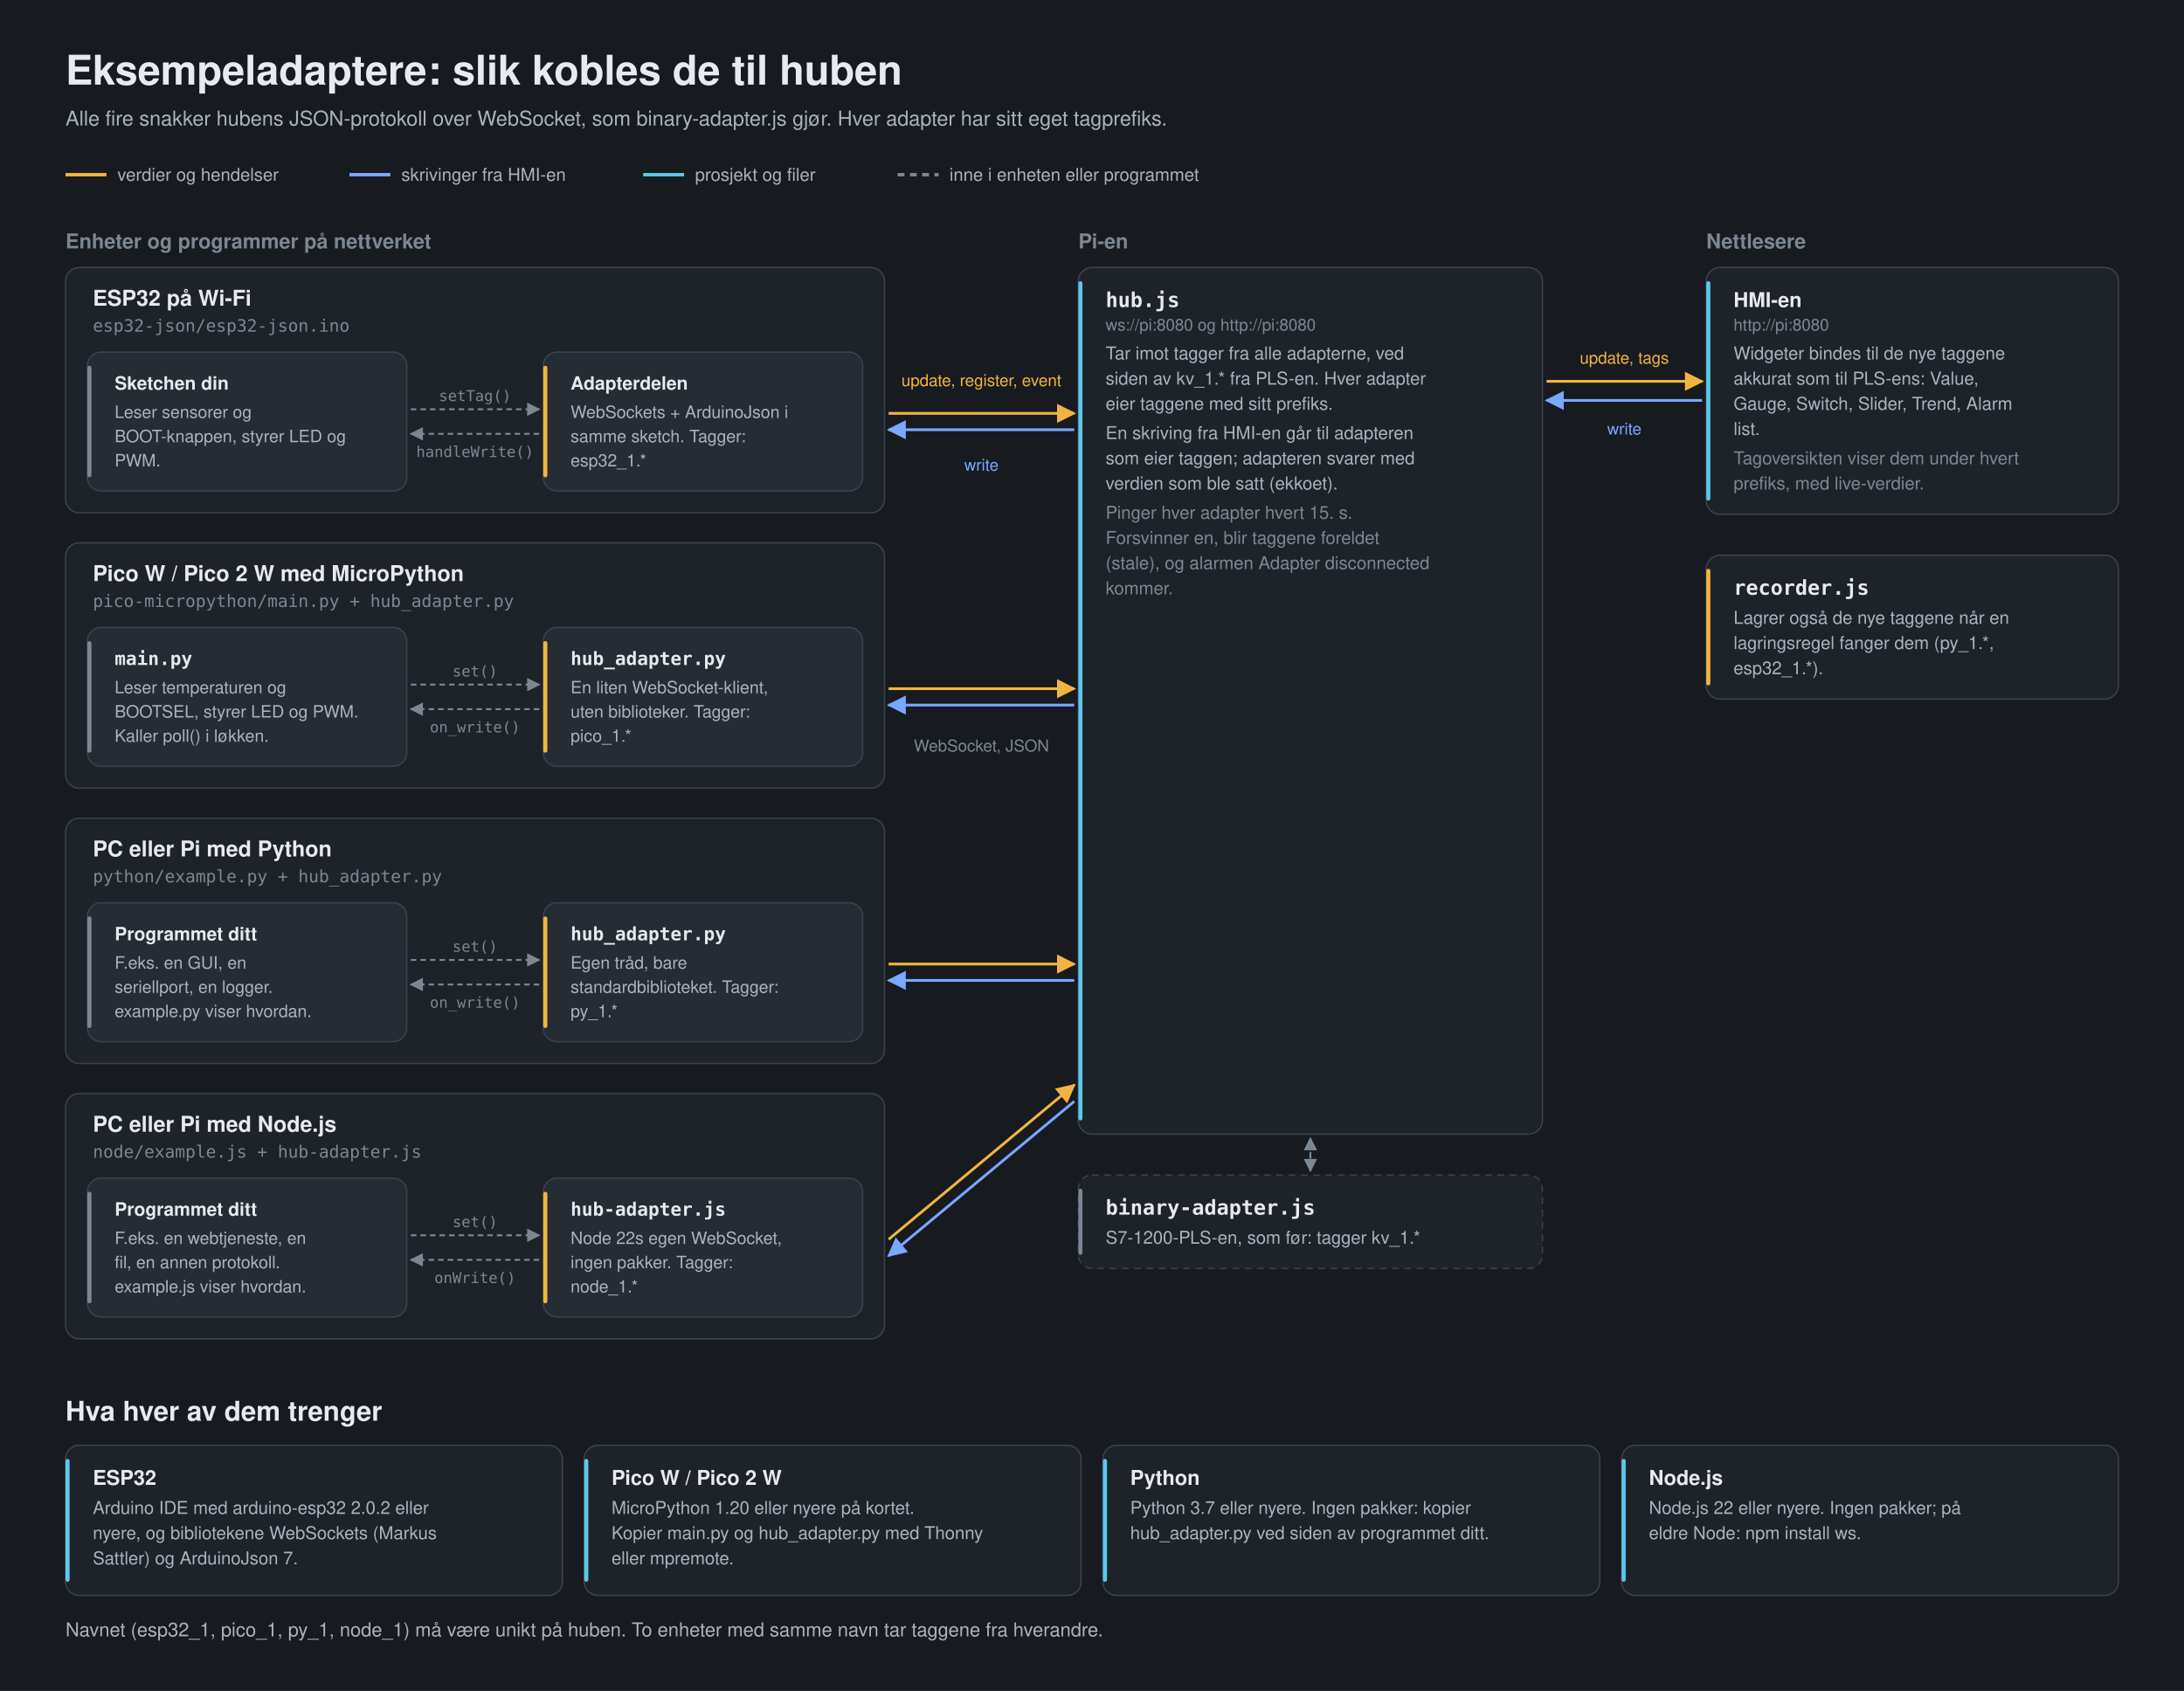
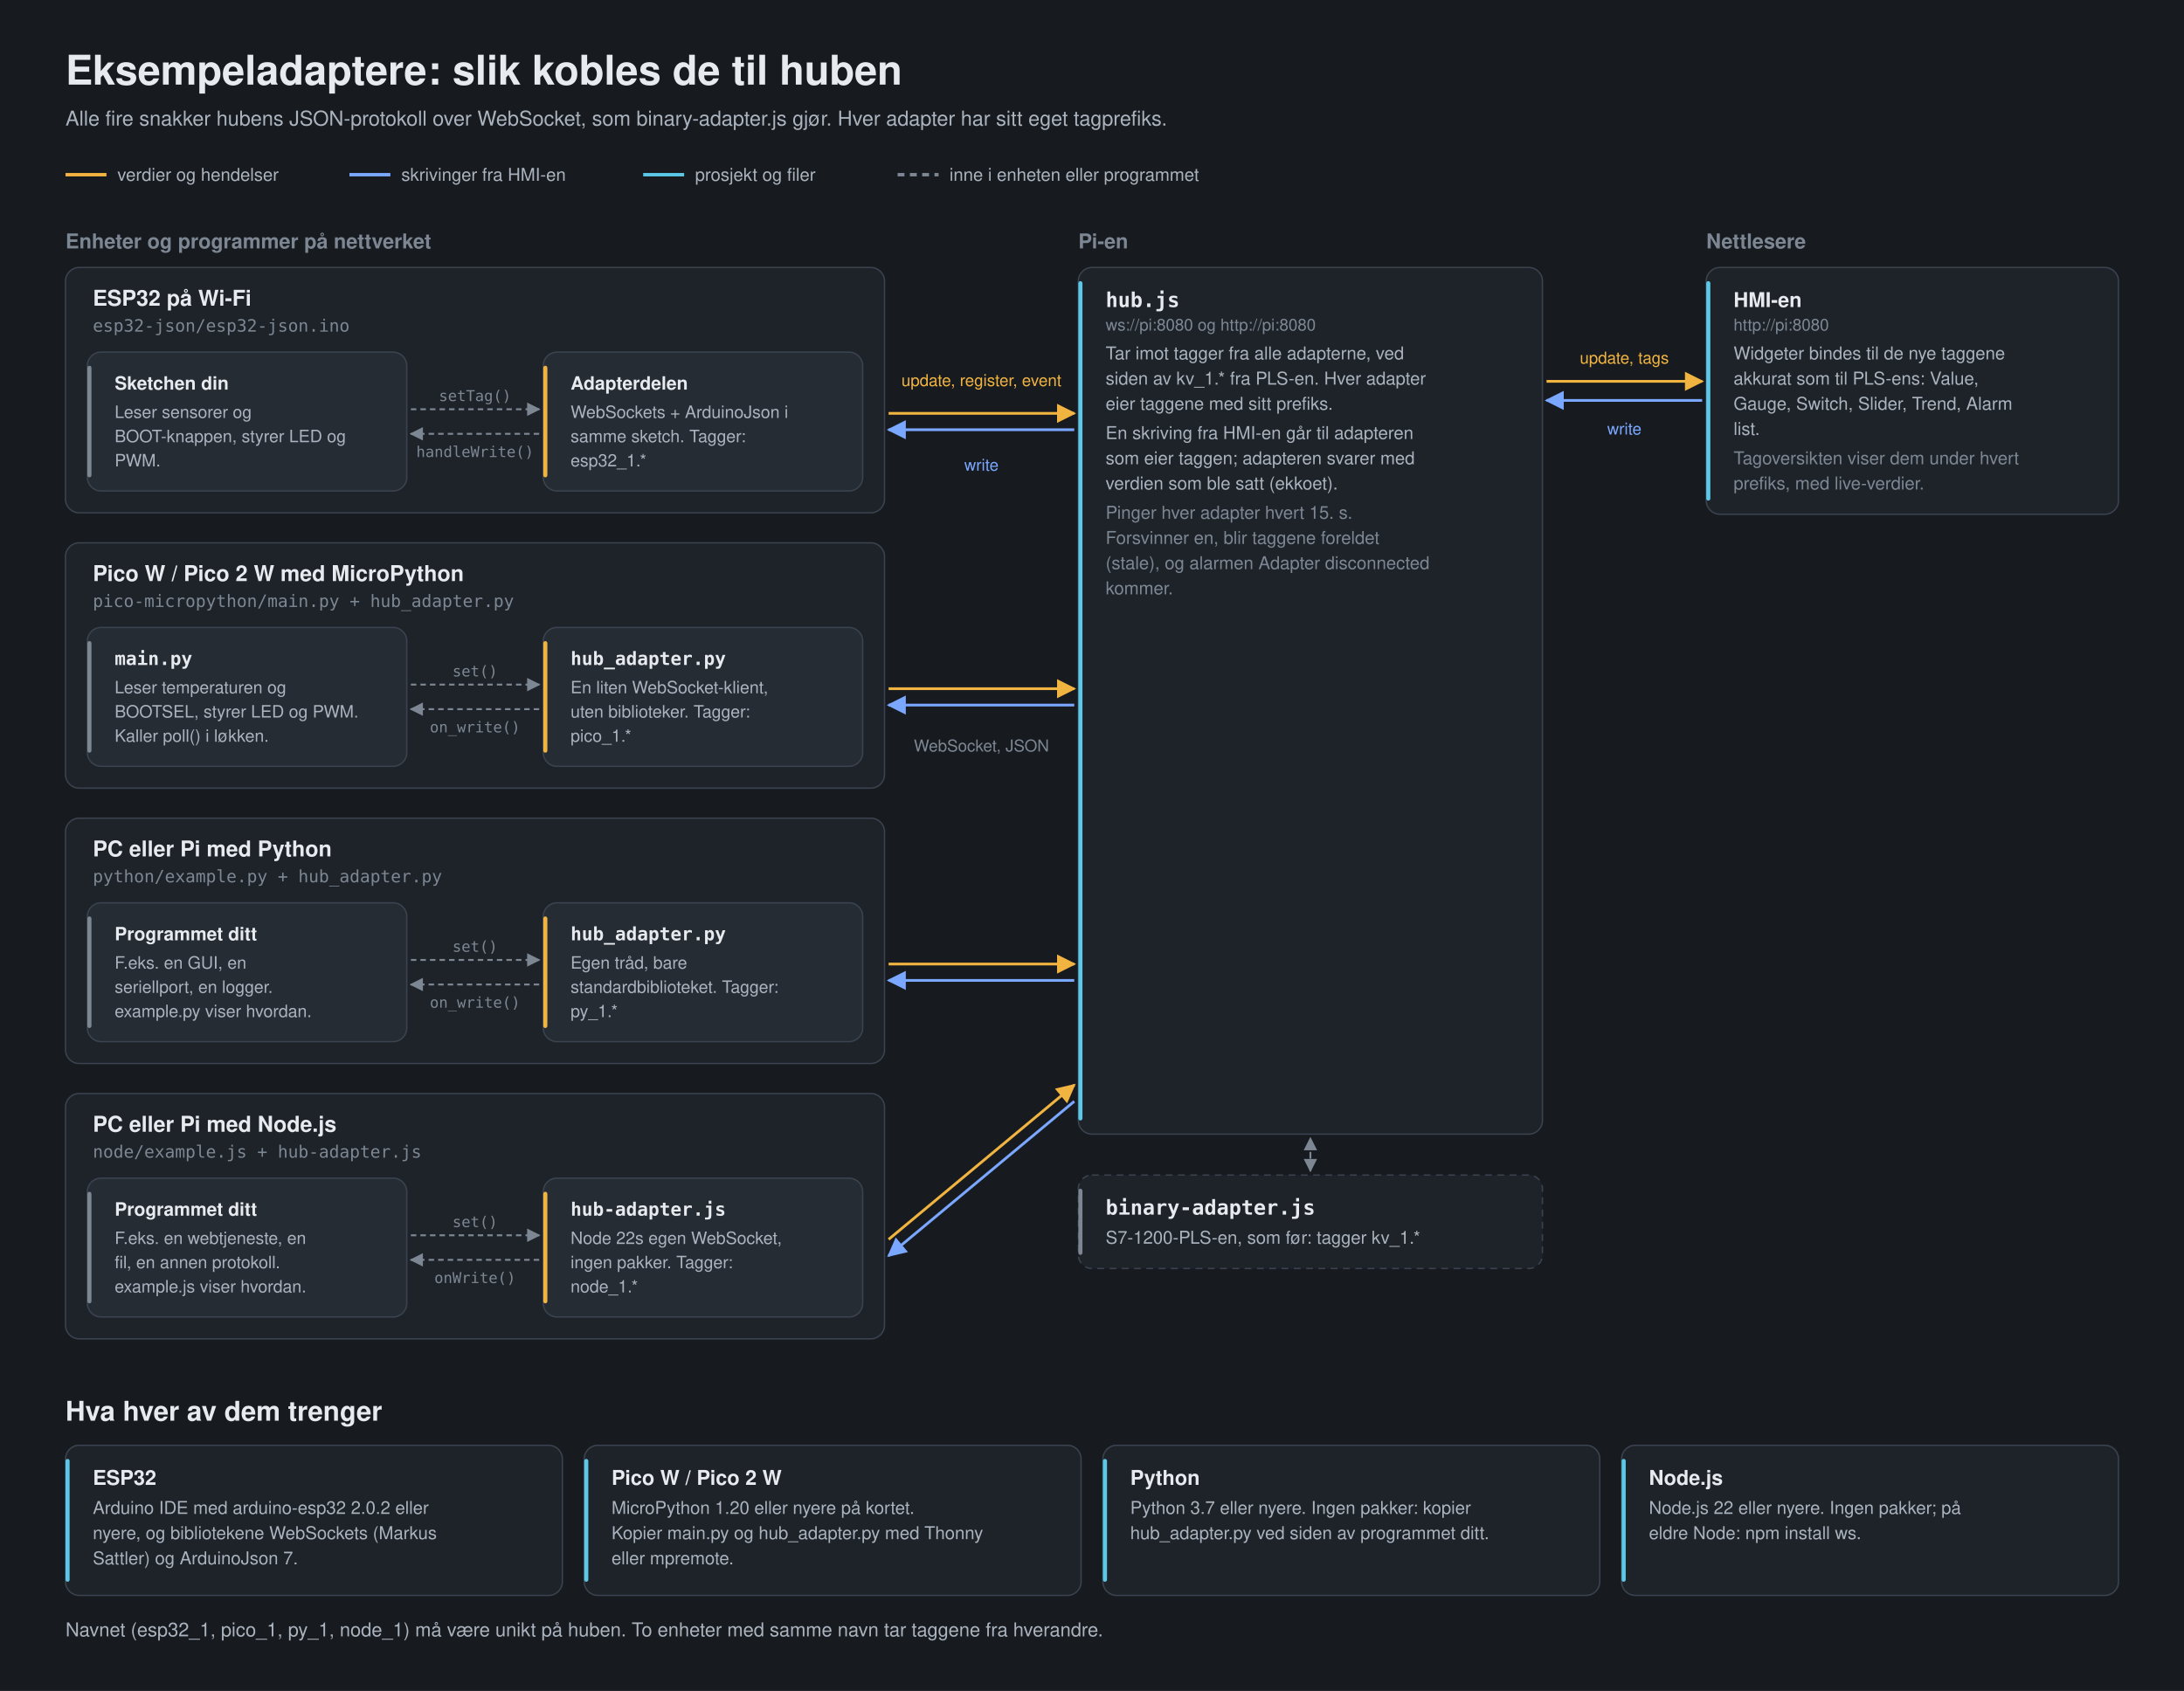
<svg xmlns="http://www.w3.org/2000/svg" width="1600" height="1239" viewBox="0 0 1600 1239" role="img" aria-labelledby="t">
  <defs>
    <marker id="e5cc8e8" viewBox="0 0 10 10" refX="9" refY="5" markerWidth="7" markerHeight="7" orient="auto">
      <path d="M0 0 L10 5 L0 10 z" fill="#5cc8e8" />
    </marker>
    <marker id="s5cc8e8" viewBox="0 0 10 10" refX="1" refY="5" markerWidth="7" markerHeight="7" orient="auto">
      <path d="M10 0 L0 5 L10 10 z" fill="#5cc8e8" />
    </marker>
    <marker id="e7aa7ff" viewBox="0 0 10 10" refX="9" refY="5" markerWidth="7" markerHeight="7" orient="auto">
      <path d="M0 0 L10 5 L0 10 z" fill="#7aa7ff" />
    </marker>
    <marker id="s7aa7ff" viewBox="0 0 10 10" refX="1" refY="5" markerWidth="7" markerHeight="7" orient="auto">
      <path d="M10 0 L0 5 L10 10 z" fill="#7aa7ff" />
    </marker>
    <marker id="e7d8793" viewBox="0 0 10 10" refX="9" refY="5" markerWidth="7" markerHeight="7" orient="auto">
      <path d="M0 0 L10 5 L0 10 z" fill="#7d8793" />
    </marker>
    <marker id="s7d8793" viewBox="0 0 10 10" refX="1" refY="5" markerWidth="7" markerHeight="7" orient="auto">
      <path d="M10 0 L0 5 L10 10 z" fill="#7d8793" />
    </marker>
    <marker id="ef2b441" viewBox="0 0 10 10" refX="9" refY="5" markerWidth="7" markerHeight="7" orient="auto">
      <path d="M0 0 L10 5 L0 10 z" fill="#f2b441" />
    </marker>
    <marker id="sf2b441" viewBox="0 0 10 10" refX="1" refY="5" markerWidth="7" markerHeight="7" orient="auto">
      <path d="M10 0 L0 5 L10 10 z" fill="#f2b441" />
    </marker>
  </defs>
  <rect width="1600" height="1239" fill="#171b20" />
  <text x="48" y="62" font-family="'Segoe UI', 'Helvetica Neue', Helvetica, Arial, 'DejaVu Sans', sans-serif" font-size="30" font-weight="600" fill="#e7eaee" text-anchor="start">Eksempeladaptere: slik kobles de til huben</text>
  <text x="48" y="92" font-family="'Segoe UI', 'Helvetica Neue', Helvetica, Arial, 'DejaVu Sans', sans-serif" font-size="15" font-weight="400" fill="#aab3be" text-anchor="start">Alle fire snakker hubens JSON-protokoll over WebSocket, som binary-adapter.js gjør. Hver adapter har sitt eget tagprefiks.</text>
  <line x1="48" y1="128" x2="78" y2="128" stroke="#f2b441" stroke-width="2.5" />
  <text x="86" y="132.5" font-family="'Segoe UI', 'Helvetica Neue', Helvetica, Arial, 'DejaVu Sans', sans-serif" font-size="13" font-weight="400" fill="#aab3be" text-anchor="start">verdier og hendelser</text>
  <line x1="256.0" y1="128" x2="286.0" y2="128" stroke="#7aa7ff" stroke-width="2.5" />
  <text x="294.0" y="132.5" font-family="'Segoe UI', 'Helvetica Neue', Helvetica, Arial, 'DejaVu Sans', sans-serif" font-size="13" font-weight="400" fill="#aab3be" text-anchor="start">skrivinger fra HMI-en</text>
  <line x1="471.2" y1="128" x2="501.2" y2="128" stroke="#5cc8e8" stroke-width="2.5" />
  <text x="509.2" y="132.5" font-family="'Segoe UI', 'Helvetica Neue', Helvetica, Arial, 'DejaVu Sans', sans-serif" font-size="13" font-weight="400" fill="#aab3be" text-anchor="start">prosjekt og filer</text>
  <line x1="657.6" y1="128" x2="687.6" y2="128" stroke="#7d8793" stroke-width="2.5" stroke-dasharray="5 4" />
  <text x="695.6" y="132.5" font-family="'Segoe UI', 'Helvetica Neue', Helvetica, Arial, 'DejaVu Sans', sans-serif" font-size="13" font-weight="400" fill="#aab3be" text-anchor="start">inne i enheten eller programmet</text>
  <text x="48" y="182" font-family="'Segoe UI', 'Helvetica Neue', Helvetica, Arial, 'DejaVu Sans', sans-serif" font-size="15" font-weight="600" fill="#7d8793" text-anchor="start">Enheter og programmer på nettverket</text>
  <text x="790" y="182" font-family="'Segoe UI', 'Helvetica Neue', Helvetica, Arial, 'DejaVu Sans', sans-serif" font-size="15" font-weight="600" fill="#7d8793" text-anchor="start">Pi-en</text>
  <text x="1250" y="182" font-family="'Segoe UI', 'Helvetica Neue', Helvetica, Arial, 'DejaVu Sans', sans-serif" font-size="15" font-weight="600" fill="#7d8793" text-anchor="start">Nettlesere</text>
  <g class="box">
    <rect x="48" y="196" width="600" height="179.75" rx="10" fill="#1e2329" stroke="#3a434f" stroke-width="1" />
    <text x="68" y="224" font-family="'Segoe UI', 'Helvetica Neue', Helvetica, Arial, 'DejaVu Sans', sans-serif" font-size="16" font-weight="600" fill="#e7eaee" text-anchor="start">ESP32 på Wi-Fi</text>
    <text x="68" y="243" font-family="Consolas, 'SF Mono', Menlo, 'DejaVu Sans Mono', monospace" font-size="12.5" font-weight="400" fill="#7d8793" text-anchor="start">esp32-json/esp32-json.ino</text>
  </g>
  <g class="box">
    <rect x="64" y="258" width="234.0" height="101.75" rx="10" fill="#262c34" stroke="#3a434f" stroke-width="1" />
    <rect x="64" y="268" width="3" height="81.75" rx="1.5" fill="#7d8793" />
    <text x="84" y="285.5" font-family="'Segoe UI', 'Helvetica Neue', Helvetica, Arial, 'DejaVu Sans', sans-serif" font-size="13.5" font-weight="600" fill="#e7eaee" text-anchor="start">Sketchen din</text>
    <text x="84" y="306.25" font-family="'Segoe UI', 'Helvetica Neue', Helvetica, Arial, 'DejaVu Sans', sans-serif" font-size="12.5" font-weight="400" fill="#aab3be" text-anchor="start">Leser sensorer og</text>
    <text x="84" y="324.0" font-family="'Segoe UI', 'Helvetica Neue', Helvetica, Arial, 'DejaVu Sans', sans-serif" font-size="12.5" font-weight="400" fill="#aab3be" text-anchor="start">BOOT-knappen, styrer LED og</text>
    <text x="84" y="341.75" font-family="'Segoe UI', 'Helvetica Neue', Helvetica, Arial, 'DejaVu Sans', sans-serif" font-size="12.5" font-weight="400" fill="#aab3be" text-anchor="start">PWM.</text>
  </g>
  <g class="box">
    <rect x="398.0" y="258" width="234.0" height="101.75" rx="10" fill="#262c34" stroke="#3a434f" stroke-width="1" />
    <rect x="398.0" y="268" width="3" height="81.75" rx="1.5" fill="#f2b441" />
    <text x="418.0" y="285.5" font-family="'Segoe UI', 'Helvetica Neue', Helvetica, Arial, 'DejaVu Sans', sans-serif" font-size="13.5" font-weight="600" fill="#e7eaee" text-anchor="start">Adapterdelen</text>
    <text x="418.0" y="306.25" font-family="'Segoe UI', 'Helvetica Neue', Helvetica, Arial, 'DejaVu Sans', sans-serif" font-size="12.5" font-weight="400" fill="#aab3be" text-anchor="start">WebSockets + ArduinoJson i</text>
    <text x="418.0" y="324.0" font-family="'Segoe UI', 'Helvetica Neue', Helvetica, Arial, 'DejaVu Sans', sans-serif" font-size="12.5" font-weight="400" fill="#aab3be" text-anchor="start">samme sketch. Tagger:</text>
    <text x="418.0" y="341.75" font-family="'Segoe UI', 'Helvetica Neue', Helvetica, Arial, 'DejaVu Sans', sans-serif" font-size="12.5" font-weight="400" fill="#aab3be" text-anchor="start">esp32_1.*</text>
  </g>
  <line x1="301.0" y1="299.875" x2="395.0" y2="299.875" stroke="#7d8793" stroke-width="1.4" stroke-dasharray="4 3" marker-end="url(#e7d8793)" />
  <line x1="395.0" y1="317.875" x2="301.0" y2="317.875" stroke="#7d8793" stroke-width="1.4" stroke-dasharray="4 3" marker-end="url(#e7d8793)" />
  <text x="348.0" y="293.875" font-family="Consolas, 'SF Mono', Menlo, 'DejaVu Sans Mono', monospace" font-size="11" font-weight="500" fill="#7d8793" text-anchor="middle">setTag()</text>
  <text x="348.0" y="334.875" font-family="Consolas, 'SF Mono', Menlo, 'DejaVu Sans Mono', monospace" font-size="11" font-weight="500" fill="#7d8793" text-anchor="middle">handleWrite()</text>
  <g class="box">
    <rect x="48" y="397.75" width="600" height="179.75" rx="10" fill="#1e2329" stroke="#3a434f" stroke-width="1" />
    <text x="68" y="425.75" font-family="'Segoe UI', 'Helvetica Neue', Helvetica, Arial, 'DejaVu Sans', sans-serif" font-size="16" font-weight="600" fill="#e7eaee" text-anchor="start">Pico W / Pico 2 W med MicroPython</text>
    <text x="68" y="444.75" font-family="Consolas, 'SF Mono', Menlo, 'DejaVu Sans Mono', monospace" font-size="12.5" font-weight="400" fill="#7d8793" text-anchor="start">pico-micropython/main.py + hub_adapter.py</text>
  </g>
  <g class="box">
    <rect x="64" y="459.75" width="234.0" height="101.75" rx="10" fill="#262c34" stroke="#3a434f" stroke-width="1" />
    <rect x="64" y="469.75" width="3" height="81.75" rx="1.5" fill="#7d8793" />
    <text x="84" y="487.25" font-family="Consolas, 'SF Mono', Menlo, 'DejaVu Sans Mono', monospace" font-size="13.5" font-weight="600" fill="#e7eaee" text-anchor="start">main.py</text>
    <text x="84" y="508.0" font-family="'Segoe UI', 'Helvetica Neue', Helvetica, Arial, 'DejaVu Sans', sans-serif" font-size="12.5" font-weight="400" fill="#aab3be" text-anchor="start">Leser temperaturen og</text>
    <text x="84" y="525.75" font-family="'Segoe UI', 'Helvetica Neue', Helvetica, Arial, 'DejaVu Sans', sans-serif" font-size="12.5" font-weight="400" fill="#aab3be" text-anchor="start">BOOTSEL, styrer LED og PWM.</text>
    <text x="84" y="543.5" font-family="'Segoe UI', 'Helvetica Neue', Helvetica, Arial, 'DejaVu Sans', sans-serif" font-size="12.5" font-weight="400" fill="#aab3be" text-anchor="start">Kaller poll() i løkken.</text>
  </g>
  <g class="box">
    <rect x="398.0" y="459.75" width="234.0" height="101.75" rx="10" fill="#262c34" stroke="#3a434f" stroke-width="1" />
    <rect x="398.0" y="469.75" width="3" height="81.75" rx="1.5" fill="#f2b441" />
    <text x="418.0" y="487.25" font-family="Consolas, 'SF Mono', Menlo, 'DejaVu Sans Mono', monospace" font-size="13.5" font-weight="600" fill="#e7eaee" text-anchor="start">hub_adapter.py</text>
    <text x="418.0" y="508.0" font-family="'Segoe UI', 'Helvetica Neue', Helvetica, Arial, 'DejaVu Sans', sans-serif" font-size="12.5" font-weight="400" fill="#aab3be" text-anchor="start">En liten WebSocket-klient,</text>
    <text x="418.0" y="525.75" font-family="'Segoe UI', 'Helvetica Neue', Helvetica, Arial, 'DejaVu Sans', sans-serif" font-size="12.5" font-weight="400" fill="#aab3be" text-anchor="start">uten biblioteker. Tagger:</text>
    <text x="418.0" y="543.5" font-family="'Segoe UI', 'Helvetica Neue', Helvetica, Arial, 'DejaVu Sans', sans-serif" font-size="12.5" font-weight="400" fill="#aab3be" text-anchor="start">pico_1.*</text>
  </g>
  <line x1="301.0" y1="501.625" x2="395.0" y2="501.625" stroke="#7d8793" stroke-width="1.4" stroke-dasharray="4 3" marker-end="url(#e7d8793)" />
  <line x1="395.0" y1="519.625" x2="301.0" y2="519.625" stroke="#7d8793" stroke-width="1.4" stroke-dasharray="4 3" marker-end="url(#e7d8793)" />
  <text x="348.0" y="495.625" font-family="Consolas, 'SF Mono', Menlo, 'DejaVu Sans Mono', monospace" font-size="11" font-weight="500" fill="#7d8793" text-anchor="middle">set()</text>
  <text x="348.0" y="536.625" font-family="Consolas, 'SF Mono', Menlo, 'DejaVu Sans Mono', monospace" font-size="11" font-weight="500" fill="#7d8793" text-anchor="middle">on_write()</text>
  <g class="box">
    <rect x="48" y="599.5" width="600" height="179.75" rx="10" fill="#1e2329" stroke="#3a434f" stroke-width="1" />
    <text x="68" y="627.5" font-family="'Segoe UI', 'Helvetica Neue', Helvetica, Arial, 'DejaVu Sans', sans-serif" font-size="16" font-weight="600" fill="#e7eaee" text-anchor="start">PC eller Pi med Python</text>
    <text x="68" y="646.5" font-family="Consolas, 'SF Mono', Menlo, 'DejaVu Sans Mono', monospace" font-size="12.5" font-weight="400" fill="#7d8793" text-anchor="start">python/example.py + hub_adapter.py</text>
  </g>
  <g class="box">
    <rect x="64" y="661.5" width="234.0" height="101.75" rx="10" fill="#262c34" stroke="#3a434f" stroke-width="1" />
    <rect x="64" y="671.5" width="3" height="81.75" rx="1.5" fill="#7d8793" />
    <text x="84" y="689.0" font-family="'Segoe UI', 'Helvetica Neue', Helvetica, Arial, 'DejaVu Sans', sans-serif" font-size="13.5" font-weight="600" fill="#e7eaee" text-anchor="start">Programmet ditt</text>
    <text x="84" y="709.75" font-family="'Segoe UI', 'Helvetica Neue', Helvetica, Arial, 'DejaVu Sans', sans-serif" font-size="12.5" font-weight="400" fill="#aab3be" text-anchor="start">F.eks. en GUI, en</text>
    <text x="84" y="727.5" font-family="'Segoe UI', 'Helvetica Neue', Helvetica, Arial, 'DejaVu Sans', sans-serif" font-size="12.5" font-weight="400" fill="#aab3be" text-anchor="start">seriellport, en logger.</text>
    <text x="84" y="745.25" font-family="'Segoe UI', 'Helvetica Neue', Helvetica, Arial, 'DejaVu Sans', sans-serif" font-size="12.5" font-weight="400" fill="#aab3be" text-anchor="start">example.py viser hvordan.</text>
  </g>
  <g class="box">
    <rect x="398.0" y="661.5" width="234.0" height="101.75" rx="10" fill="#262c34" stroke="#3a434f" stroke-width="1" />
    <rect x="398.0" y="671.5" width="3" height="81.75" rx="1.5" fill="#f2b441" />
    <text x="418.0" y="689.0" font-family="Consolas, 'SF Mono', Menlo, 'DejaVu Sans Mono', monospace" font-size="13.5" font-weight="600" fill="#e7eaee" text-anchor="start">hub_adapter.py</text>
    <text x="418.0" y="709.75" font-family="'Segoe UI', 'Helvetica Neue', Helvetica, Arial, 'DejaVu Sans', sans-serif" font-size="12.5" font-weight="400" fill="#aab3be" text-anchor="start">Egen tråd, bare</text>
    <text x="418.0" y="727.5" font-family="'Segoe UI', 'Helvetica Neue', Helvetica, Arial, 'DejaVu Sans', sans-serif" font-size="12.5" font-weight="400" fill="#aab3be" text-anchor="start">standardbiblioteket. Tagger:</text>
    <text x="418.0" y="745.25" font-family="'Segoe UI', 'Helvetica Neue', Helvetica, Arial, 'DejaVu Sans', sans-serif" font-size="12.5" font-weight="400" fill="#aab3be" text-anchor="start">py_1.*</text>
  </g>
  <line x1="301.0" y1="703.375" x2="395.0" y2="703.375" stroke="#7d8793" stroke-width="1.4" stroke-dasharray="4 3" marker-end="url(#e7d8793)" />
  <line x1="395.0" y1="721.375" x2="301.0" y2="721.375" stroke="#7d8793" stroke-width="1.4" stroke-dasharray="4 3" marker-end="url(#e7d8793)" />
  <text x="348.0" y="697.375" font-family="Consolas, 'SF Mono', Menlo, 'DejaVu Sans Mono', monospace" font-size="11" font-weight="500" fill="#7d8793" text-anchor="middle">set()</text>
  <text x="348.0" y="738.375" font-family="Consolas, 'SF Mono', Menlo, 'DejaVu Sans Mono', monospace" font-size="11" font-weight="500" fill="#7d8793" text-anchor="middle">on_write()</text>
  <g class="box">
    <rect x="48" y="801.25" width="600" height="179.75" rx="10" fill="#1e2329" stroke="#3a434f" stroke-width="1" />
    <text x="68" y="829.25" font-family="'Segoe UI', 'Helvetica Neue', Helvetica, Arial, 'DejaVu Sans', sans-serif" font-size="16" font-weight="600" fill="#e7eaee" text-anchor="start">PC eller Pi med Node.js</text>
    <text x="68" y="848.25" font-family="Consolas, 'SF Mono', Menlo, 'DejaVu Sans Mono', monospace" font-size="12.5" font-weight="400" fill="#7d8793" text-anchor="start">node/example.js + hub-adapter.js</text>
  </g>
  <g class="box">
    <rect x="64" y="863.25" width="234.0" height="101.75" rx="10" fill="#262c34" stroke="#3a434f" stroke-width="1" />
    <rect x="64" y="873.25" width="3" height="81.75" rx="1.5" fill="#7d8793" />
    <text x="84" y="890.75" font-family="'Segoe UI', 'Helvetica Neue', Helvetica, Arial, 'DejaVu Sans', sans-serif" font-size="13.5" font-weight="600" fill="#e7eaee" text-anchor="start">Programmet ditt</text>
    <text x="84" y="911.5" font-family="'Segoe UI', 'Helvetica Neue', Helvetica, Arial, 'DejaVu Sans', sans-serif" font-size="12.5" font-weight="400" fill="#aab3be" text-anchor="start">F.eks. en webtjeneste, en</text>
    <text x="84" y="929.25" font-family="'Segoe UI', 'Helvetica Neue', Helvetica, Arial, 'DejaVu Sans', sans-serif" font-size="12.5" font-weight="400" fill="#aab3be" text-anchor="start">fil, en annen protokoll.</text>
    <text x="84" y="947.0" font-family="'Segoe UI', 'Helvetica Neue', Helvetica, Arial, 'DejaVu Sans', sans-serif" font-size="12.5" font-weight="400" fill="#aab3be" text-anchor="start">example.js viser hvordan.</text>
  </g>
  <g class="box">
    <rect x="398.0" y="863.25" width="234.0" height="101.75" rx="10" fill="#262c34" stroke="#3a434f" stroke-width="1" />
    <rect x="398.0" y="873.25" width="3" height="81.75" rx="1.5" fill="#f2b441" />
    <text x="418.0" y="890.75" font-family="Consolas, 'SF Mono', Menlo, 'DejaVu Sans Mono', monospace" font-size="13.5" font-weight="600" fill="#e7eaee" text-anchor="start">hub-adapter.js</text>
    <text x="418.0" y="911.5" font-family="'Segoe UI', 'Helvetica Neue', Helvetica, Arial, 'DejaVu Sans', sans-serif" font-size="12.5" font-weight="400" fill="#aab3be" text-anchor="start">Node 22s egen WebSocket,</text>
    <text x="418.0" y="929.25" font-family="'Segoe UI', 'Helvetica Neue', Helvetica, Arial, 'DejaVu Sans', sans-serif" font-size="12.5" font-weight="400" fill="#aab3be" text-anchor="start">ingen pakker. Tagger:</text>
    <text x="418.0" y="947.0" font-family="'Segoe UI', 'Helvetica Neue', Helvetica, Arial, 'DejaVu Sans', sans-serif" font-size="12.5" font-weight="400" fill="#aab3be" text-anchor="start">node_1.*</text>
  </g>
  <line x1="301.0" y1="905.125" x2="395.0" y2="905.125" stroke="#7d8793" stroke-width="1.4" stroke-dasharray="4 3" marker-end="url(#e7d8793)" />
  <line x1="395.0" y1="923.125" x2="301.0" y2="923.125" stroke="#7d8793" stroke-width="1.4" stroke-dasharray="4 3" marker-end="url(#e7d8793)" />
  <text x="348.0" y="899.125" font-family="Consolas, 'SF Mono', Menlo, 'DejaVu Sans Mono', monospace" font-size="11" font-weight="500" fill="#7d8793" text-anchor="middle">set()</text>
  <text x="348.0" y="940.125" font-family="Consolas, 'SF Mono', Menlo, 'DejaVu Sans Mono', monospace" font-size="11" font-weight="500" fill="#7d8793" text-anchor="middle">onWrite()</text>
  <g class="box">
    <rect x="790" y="196" width="340" height="635.0" rx="10" fill="#1e2329" stroke="#3a434f" stroke-width="1" />
    <rect x="790" y="206" width="3" height="615.0" rx="1.5" fill="#5cc8e8" />
    <text x="810" y="225" font-family="Consolas, 'SF Mono', Menlo, 'DejaVu Sans Mono', monospace" font-size="15" font-weight="600" fill="#e7eaee" text-anchor="start">hub.js</text>
    <text x="810" y="242.2" font-family="'Segoe UI', 'Helvetica Neue', Helvetica, Arial, 'DejaVu Sans', sans-serif" font-size="12" font-weight="400" fill="#7d8793" text-anchor="start">ws://pi:8080 og http://pi:8080</text>
    <text x="810" y="263.34" font-family="'Segoe UI', 'Helvetica Neue', Helvetica, Arial, 'DejaVu Sans', sans-serif" font-size="13" font-weight="400" fill="#aab3be" text-anchor="start">Tar imot tagger fra alle adapterne, ved</text>
    <text x="810" y="281.8" font-family="'Segoe UI', 'Helvetica Neue', Helvetica, Arial, 'DejaVu Sans', sans-serif" font-size="13" font-weight="400" fill="#aab3be" text-anchor="start">siden av kv_1.* fra PLS-en. Hver adapter</text>
    <text x="810" y="300.26" font-family="'Segoe UI', 'Helvetica Neue', Helvetica, Arial, 'DejaVu Sans', sans-serif" font-size="13" font-weight="400" fill="#aab3be" text-anchor="start">eier taggene med sitt prefiks.</text>
    <text x="810" y="321.72" font-family="'Segoe UI', 'Helvetica Neue', Helvetica, Arial, 'DejaVu Sans', sans-serif" font-size="13" font-weight="400" fill="#aab3be" text-anchor="start">En skriving fra HMI-en går til adapteren</text>
    <text x="810" y="340.18" font-family="'Segoe UI', 'Helvetica Neue', Helvetica, Arial, 'DejaVu Sans', sans-serif" font-size="13" font-weight="400" fill="#aab3be" text-anchor="start">som eier taggen; adapteren svarer med</text>
    <text x="810" y="358.64" font-family="'Segoe UI', 'Helvetica Neue', Helvetica, Arial, 'DejaVu Sans', sans-serif" font-size="13" font-weight="400" fill="#aab3be" text-anchor="start">verdien som ble satt (ekkoet).</text>
    <text x="810" y="380.1" font-family="'Segoe UI', 'Helvetica Neue', Helvetica, Arial, 'DejaVu Sans', sans-serif" font-size="13" font-weight="400" fill="#7d8793" text-anchor="start">Pinger hver adapter hvert 15. s.</text>
    <text x="810" y="398.56" font-family="'Segoe UI', 'Helvetica Neue', Helvetica, Arial, 'DejaVu Sans', sans-serif" font-size="13" font-weight="400" fill="#7d8793" text-anchor="start">Forsvinner en, blir taggene foreldet</text>
    <text x="810" y="417.02" font-family="'Segoe UI', 'Helvetica Neue', Helvetica, Arial, 'DejaVu Sans', sans-serif" font-size="13" font-weight="400" fill="#7d8793" text-anchor="start">(stale), og alarmen Adapter disconnected</text>
    <text x="810" y="435.48" font-family="'Segoe UI', 'Helvetica Neue', Helvetica, Arial, 'DejaVu Sans', sans-serif" font-size="13" font-weight="400" fill="#7d8793" text-anchor="start">kommer.</text>
  </g>
  <g class="box">
    <rect x="790" y="861.0" width="340" height="68.46" rx="10" fill="#1e2329" stroke="#3a434f" stroke-width="1" stroke-dasharray="5 4" />
    <rect x="790" y="871.0" width="3" height="48.46" rx="1.5" fill="#7d8793" />
    <text x="810" y="890.0" font-family="Consolas, 'SF Mono', Menlo, 'DejaVu Sans Mono', monospace" font-size="15" font-weight="600" fill="#e7eaee" text-anchor="start">binary-adapter.js</text>
    <text x="810" y="911.3" font-family="'Segoe UI', 'Helvetica Neue', Helvetica, Arial, 'DejaVu Sans', sans-serif" font-size="13" font-weight="400" fill="#aab3be" text-anchor="start">S7-1200-PLS-en, som før: tagger kv_1.*</text>
  </g>
  <line x1="960.0" y1="858.0" x2="960.0" y2="834.0" stroke="#7d8793" stroke-width="1.4" stroke-dasharray="5 4" marker-end="url(#e7d8793)" marker-start="url(#s7d8793)" />
  <line x1="651" y1="302.875" x2="787" y2="302.875" stroke="#f2b441" stroke-width="2" marker-end="url(#ef2b441)" />
  <line x1="787" y1="314.875" x2="651" y2="314.875" stroke="#7aa7ff" stroke-width="2" marker-end="url(#e7aa7ff)" />
  <line x1="651" y1="504.625" x2="787" y2="504.625" stroke="#f2b441" stroke-width="2" marker-end="url(#ef2b441)" />
  <line x1="787" y1="516.625" x2="651" y2="516.625" stroke="#7aa7ff" stroke-width="2" marker-end="url(#e7aa7ff)" />
  <line x1="651" y1="706.375" x2="787" y2="706.375" stroke="#f2b441" stroke-width="2" marker-end="url(#ef2b441)" />
  <line x1="787" y1="718.375" x2="651" y2="718.375" stroke="#7aa7ff" stroke-width="2" marker-end="url(#e7aa7ff)" />
  <line x1="651" y1="908.125" x2="787" y2="795.0" stroke="#f2b441" stroke-width="2" marker-end="url(#ef2b441)" />
  <line x1="787" y1="807.0" x2="651" y2="920.125" stroke="#7aa7ff" stroke-width="2" marker-end="url(#e7aa7ff)" />
  <text x="719.0" y="282.875" font-family="'Segoe UI', 'Helvetica Neue', Helvetica, Arial, 'DejaVu Sans', sans-serif" font-size="12" font-weight="500" fill="#f2b441" text-anchor="middle">update, register, event</text>
  <text x="719.0" y="344.875" font-family="'Segoe UI', 'Helvetica Neue', Helvetica, Arial, 'DejaVu Sans', sans-serif" font-size="12" font-weight="500" fill="#7aa7ff" text-anchor="middle">write</text>
  <text x="719.0" y="550.625" font-family="'Segoe UI', 'Helvetica Neue', Helvetica, Arial, 'DejaVu Sans', sans-serif" font-size="12" font-weight="400" fill="#7d8793" text-anchor="middle">WebSocket, JSON</text>
  <g class="box">
    <rect x="1250" y="196" width="302" height="180.8" rx="10" fill="#1e2329" stroke="#3a434f" stroke-width="1" />
    <rect x="1250" y="206" width="3" height="160.8" rx="1.5" fill="#5cc8e8" />
    <text x="1270" y="225" font-family="'Segoe UI', 'Helvetica Neue', Helvetica, Arial, 'DejaVu Sans', sans-serif" font-size="15" font-weight="600" fill="#e7eaee" text-anchor="start">HMI-en</text>
    <text x="1270" y="242.2" font-family="'Segoe UI', 'Helvetica Neue', Helvetica, Arial, 'DejaVu Sans', sans-serif" font-size="12" font-weight="400" fill="#7d8793" text-anchor="start">http://pi:8080</text>
    <text x="1270" y="263.34" font-family="'Segoe UI', 'Helvetica Neue', Helvetica, Arial, 'DejaVu Sans', sans-serif" font-size="13" font-weight="400" fill="#aab3be" text-anchor="start">Widgeter bindes til de nye taggene</text>
    <text x="1270" y="281.8" font-family="'Segoe UI', 'Helvetica Neue', Helvetica, Arial, 'DejaVu Sans', sans-serif" font-size="13" font-weight="400" fill="#aab3be" text-anchor="start">akkurat som til PLS-ens: Value,</text>
    <text x="1270" y="300.26" font-family="'Segoe UI', 'Helvetica Neue', Helvetica, Arial, 'DejaVu Sans', sans-serif" font-size="13" font-weight="400" fill="#aab3be" text-anchor="start">Gauge, Switch, Slider, Trend, Alarm</text>
    <text x="1270" y="318.72" font-family="'Segoe UI', 'Helvetica Neue', Helvetica, Arial, 'DejaVu Sans', sans-serif" font-size="13" font-weight="400" fill="#aab3be" text-anchor="start">list.</text>
    <text x="1270" y="340.18" font-family="'Segoe UI', 'Helvetica Neue', Helvetica, Arial, 'DejaVu Sans', sans-serif" font-size="13" font-weight="400" fill="#7d8793" text-anchor="start">Tagoversikten viser dem under hvert</text>
    <text x="1270" y="358.64" font-family="'Segoe UI', 'Helvetica Neue', Helvetica, Arial, 'DejaVu Sans', sans-serif" font-size="13" font-weight="400" fill="#7d8793" text-anchor="start">prefiks, med live-verdier.</text>
  </g>
  <line x1="1133" y1="279.4" x2="1247" y2="279.4" stroke="#f2b441" stroke-width="2" marker-end="url(#ef2b441)" />
  <line x1="1247" y1="293.4" x2="1133" y2="293.4" stroke="#7aa7ff" stroke-width="2" marker-end="url(#e7aa7ff)" />
  <text x="1190.0" y="266.4" font-family="'Segoe UI', 'Helvetica Neue', Helvetica, Arial, 'DejaVu Sans', sans-serif" font-size="12" font-weight="500" fill="#f2b441" text-anchor="middle">update, tags</text>
  <text x="1190.0" y="318.4" font-family="'Segoe UI', 'Helvetica Neue', Helvetica, Arial, 'DejaVu Sans', sans-serif" font-size="12" font-weight="500" fill="#7aa7ff" text-anchor="middle">write</text>
-   <g class="box">
-     <rect x="1250" y="406.8" width="302" height="105.38" rx="10" fill="#1e2329" stroke="#3a434f" stroke-width="1" />
-     <rect x="1250" y="416.8" width="3" height="85.38" rx="1.5" fill="#f2b441" />
-     <text x="1270" y="435.8" font-family="Consolas, 'SF Mono', Menlo, 'DejaVu Sans Mono', monospace" font-size="15" font-weight="600" fill="#e7eaee" text-anchor="start">recorder.js</text>
-     <text x="1270" y="457.1" font-family="'Segoe UI', 'Helvetica Neue', Helvetica, Arial, 'DejaVu Sans', sans-serif" font-size="13" font-weight="400" fill="#aab3be" text-anchor="start">Lagrer også de nye taggene når en</text>
-     <text x="1270" y="475.56" font-family="'Segoe UI', 'Helvetica Neue', Helvetica, Arial, 'DejaVu Sans', sans-serif" font-size="13" font-weight="400" fill="#aab3be" text-anchor="start">lagringsregel fanger dem (py_1.*,</text>
-     <text x="1270" y="494.02" font-family="'Segoe UI', 'Helvetica Neue', Helvetica, Arial, 'DejaVu Sans', sans-serif" font-size="13" font-weight="400" fill="#aab3be" text-anchor="start">esp32_1.*).</text>
-   </g>
  <text x="48" y="1041.0" font-family="'Segoe UI', 'Helvetica Neue', Helvetica, Arial, 'DejaVu Sans', sans-serif" font-size="20" font-weight="600" fill="#e7eaee" text-anchor="start">Hva hver av dem trenger</text>
  <g class="box">
    <rect x="48" y="1059.0" width="364.0" height="110" rx="10" fill="#1e2329" stroke="#3a434f" stroke-width="1" />
    <rect x="48" y="1069.0" width="3" height="90" rx="1.5" fill="#5cc8e8" />
    <text x="68" y="1088.0" font-family="'Segoe UI', 'Helvetica Neue', Helvetica, Arial, 'DejaVu Sans', sans-serif" font-size="15" font-weight="600" fill="#e7eaee" text-anchor="start">ESP32</text>
    <text x="68" y="1109.3" font-family="'Segoe UI', 'Helvetica Neue', Helvetica, Arial, 'DejaVu Sans', sans-serif" font-size="13" font-weight="400" fill="#aab3be" text-anchor="start">Arduino IDE med arduino-esp32 2.0.2 eller</text>
    <text x="68" y="1127.76" font-family="'Segoe UI', 'Helvetica Neue', Helvetica, Arial, 'DejaVu Sans', sans-serif" font-size="13" font-weight="400" fill="#aab3be" text-anchor="start">nyere, og bibliotekene WebSockets (Markus</text>
    <text x="68" y="1146.22" font-family="'Segoe UI', 'Helvetica Neue', Helvetica, Arial, 'DejaVu Sans', sans-serif" font-size="13" font-weight="400" fill="#aab3be" text-anchor="start">Sattler) og ArduinoJson 7.</text>
  </g>
  <g class="box">
    <rect x="428.0" y="1059.0" width="364.0" height="110" rx="10" fill="#1e2329" stroke="#3a434f" stroke-width="1" />
    <rect x="428.0" y="1069.0" width="3" height="90" rx="1.5" fill="#5cc8e8" />
    <text x="448.0" y="1088.0" font-family="'Segoe UI', 'Helvetica Neue', Helvetica, Arial, 'DejaVu Sans', sans-serif" font-size="15" font-weight="600" fill="#e7eaee" text-anchor="start">Pico W / Pico 2 W</text>
    <text x="448.0" y="1109.3" font-family="'Segoe UI', 'Helvetica Neue', Helvetica, Arial, 'DejaVu Sans', sans-serif" font-size="13" font-weight="400" fill="#aab3be" text-anchor="start">MicroPython 1.20 eller nyere på kortet.</text>
    <text x="448.0" y="1127.76" font-family="'Segoe UI', 'Helvetica Neue', Helvetica, Arial, 'DejaVu Sans', sans-serif" font-size="13" font-weight="400" fill="#aab3be" text-anchor="start">Kopier main.py og hub_adapter.py med Thonny</text>
    <text x="448.0" y="1146.22" font-family="'Segoe UI', 'Helvetica Neue', Helvetica, Arial, 'DejaVu Sans', sans-serif" font-size="13" font-weight="400" fill="#aab3be" text-anchor="start">eller mpremote.</text>
  </g>
  <g class="box">
    <rect x="808.0" y="1059.0" width="364.0" height="110" rx="10" fill="#1e2329" stroke="#3a434f" stroke-width="1" />
    <rect x="808.0" y="1069.0" width="3" height="90" rx="1.5" fill="#5cc8e8" />
    <text x="828.0" y="1088.0" font-family="'Segoe UI', 'Helvetica Neue', Helvetica, Arial, 'DejaVu Sans', sans-serif" font-size="15" font-weight="600" fill="#e7eaee" text-anchor="start">Python</text>
    <text x="828.0" y="1109.3" font-family="'Segoe UI', 'Helvetica Neue', Helvetica, Arial, 'DejaVu Sans', sans-serif" font-size="13" font-weight="400" fill="#aab3be" text-anchor="start">Python 3.7 eller nyere. Ingen pakker: kopier</text>
    <text x="828.0" y="1127.76" font-family="'Segoe UI', 'Helvetica Neue', Helvetica, Arial, 'DejaVu Sans', sans-serif" font-size="13" font-weight="400" fill="#aab3be" text-anchor="start">hub_adapter.py ved siden av programmet ditt.</text>
  </g>
  <g class="box">
    <rect x="1188.0" y="1059.0" width="364.0" height="110" rx="10" fill="#1e2329" stroke="#3a434f" stroke-width="1" />
    <rect x="1188.0" y="1069.0" width="3" height="90" rx="1.5" fill="#5cc8e8" />
    <text x="1208.0" y="1088.0" font-family="'Segoe UI', 'Helvetica Neue', Helvetica, Arial, 'DejaVu Sans', sans-serif" font-size="15" font-weight="600" fill="#e7eaee" text-anchor="start">Node.js</text>
    <text x="1208.0" y="1109.3" font-family="'Segoe UI', 'Helvetica Neue', Helvetica, Arial, 'DejaVu Sans', sans-serif" font-size="13" font-weight="400" fill="#aab3be" text-anchor="start">Node.js 22 eller nyere. Ingen pakker; på</text>
    <text x="1208.0" y="1127.76" font-family="'Segoe UI', 'Helvetica Neue', Helvetica, Arial, 'DejaVu Sans', sans-serif" font-size="13" font-weight="400" fill="#aab3be" text-anchor="start">eldre Node: npm install ws.</text>
  </g>
  <text x="48" y="1199.0" font-family="'Segoe UI', 'Helvetica Neue', Helvetica, Arial, 'DejaVu Sans', sans-serif" font-size="14" font-weight="400" fill="#aab3be" text-anchor="start">Navnet (esp32_1, pico_1, py_1, node_1) må være unikt på huben. To enheter med samme navn tar taggene fra hverandre.</text>
</svg>
